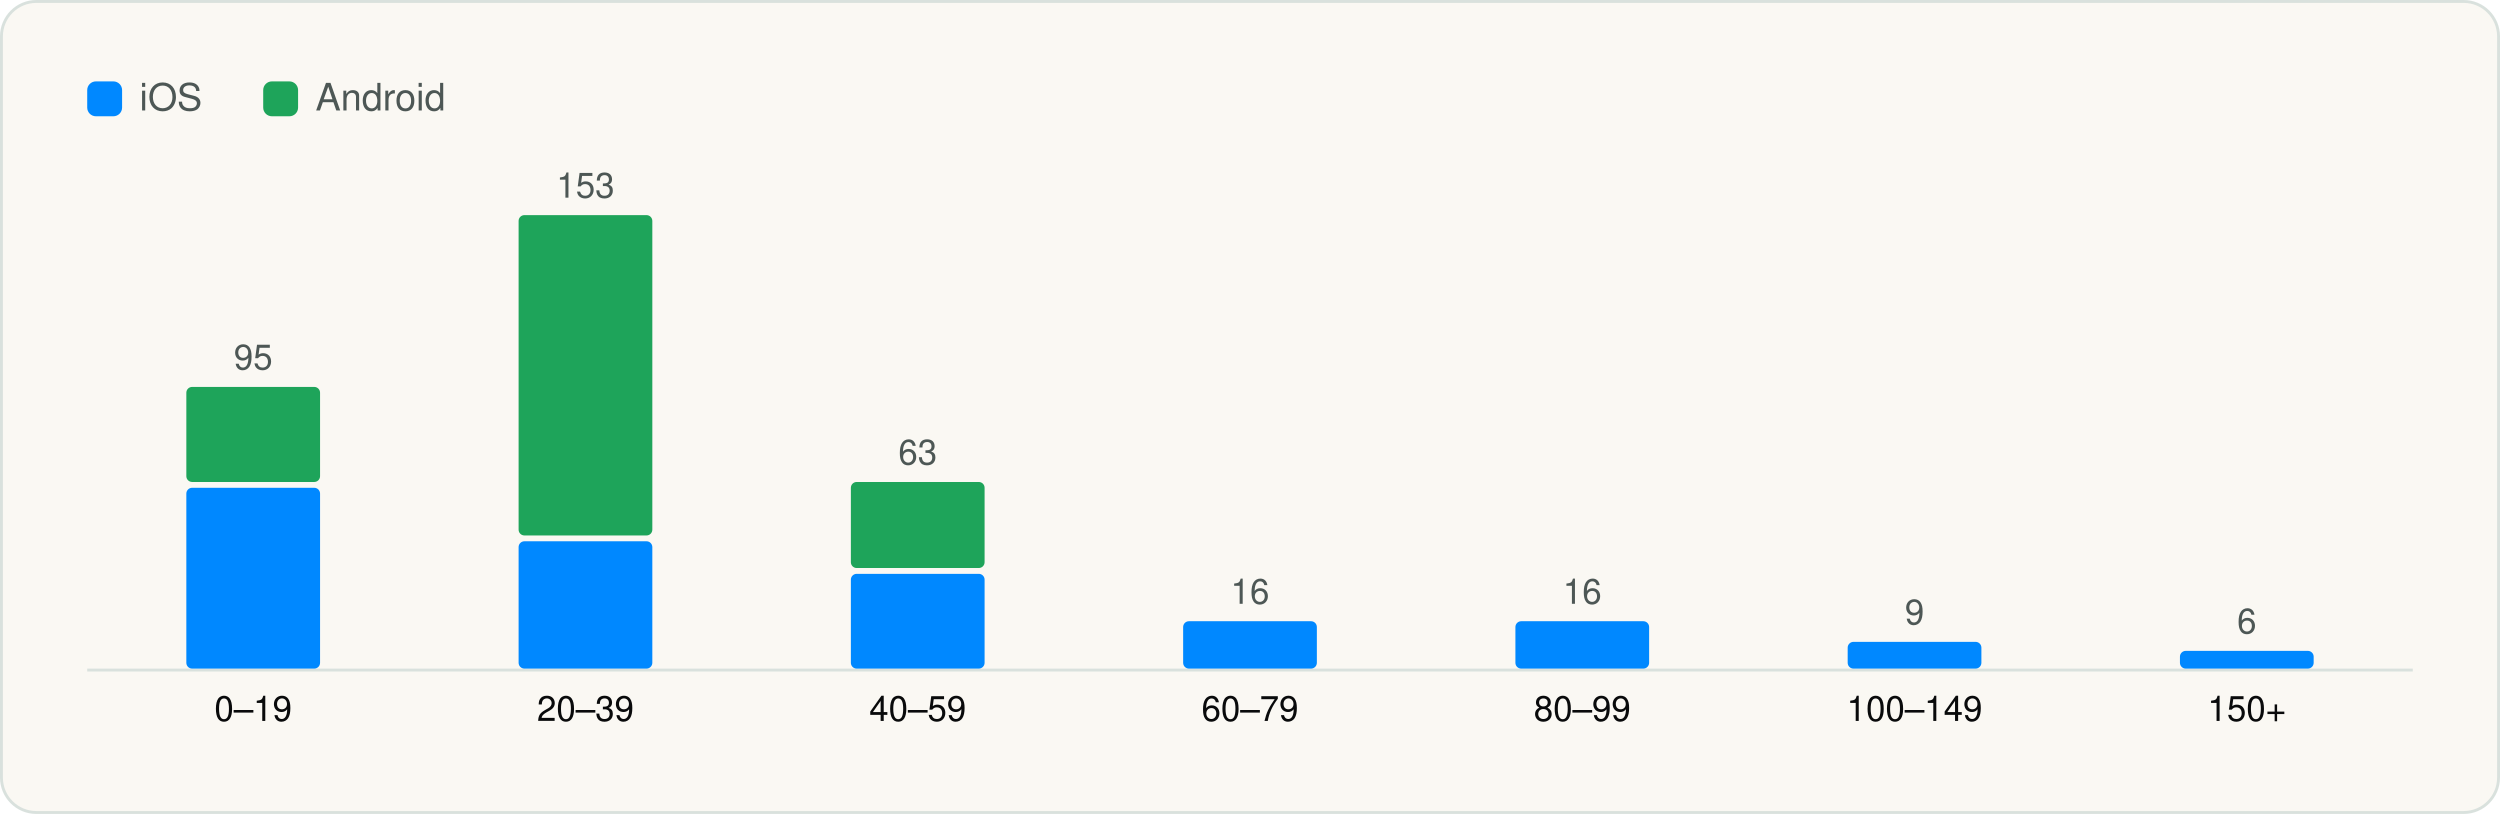
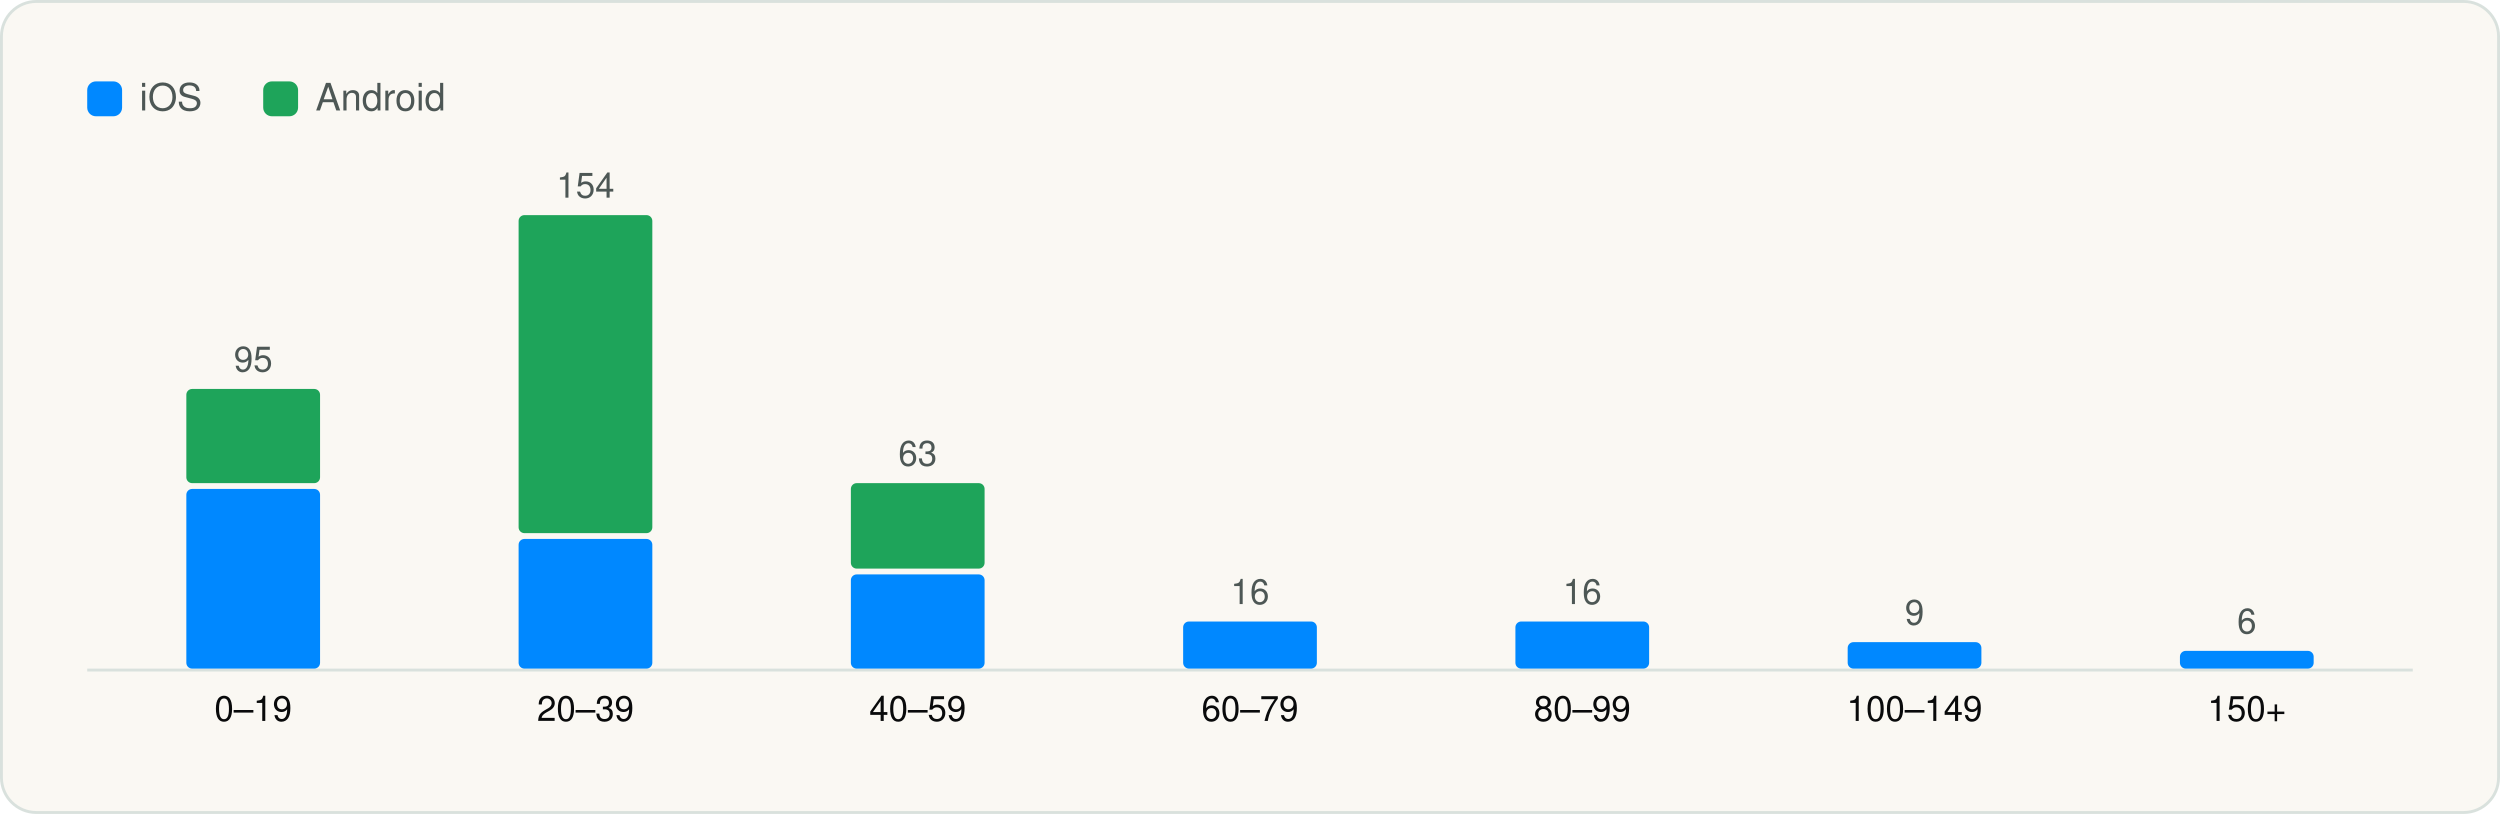
<svg xmlns="http://www.w3.org/2000/svg" viewBox="0 0 860 280" width="860" height="280" role="img" aria-label="SDKs per app" font-family="Geist, -apple-system, BlinkMacSystemFont, 'Segoe UI', Helvetica, Arial, sans-serif">
  <rect x="0.5" y="0.5" width="859" height="279" rx="12" fill="#FAF8F3" stroke="#D9E1DD" />
  <g transform="translate(20 20)">
    <rect x="10" y="8" width="12" height="12" rx="3" fill="#0088FF" />
    <text x="28" y="18" font-size="13" fill="#4D5755">iOS</text>
    <rect x="70.54" y="8" width="12" height="12" rx="3" fill="#1EA45A" />
    <text x="88.54" y="18" font-size="13" fill="#4D5755">Android</text>
    <line x1="10" y1="210.5" x2="810" y2="210.5" stroke="#D9E1DD" />
-     <rect x="44.1" y="147.8" width="46.0" height="62.2" rx="2" fill="#0088FF" />
-     <rect x="44.1" y="113.1" width="46.0" height="32.7" rx="2" fill="#1EA45A" />
-     <text x="67.1" y="107.1" font-size="12" text-anchor="middle" fill="#4D5755">95</text>
+     <rect x="44.1" y="148.2" width="46.0" height="61.8" rx="2" fill="#0088FF" />
+     <rect x="44.1" y="113.8" width="46.0" height="32.4" rx="2" fill="#1EA45A" />
+     <text x="67.1" y="107.8" font-size="12" text-anchor="middle" fill="#4D5755">95</text>
    <text x="67.1" y="228.0" font-size="12" text-anchor="middle" fill="#090A0B">0–19</text>
-     <rect x="158.4" y="166.2" width="46.0" height="43.8" rx="2" fill="#0088FF" />
-     <rect x="158.4" y="54.0" width="46.0" height="110.2" rx="2" fill="#1EA45A" />
-     <text x="181.4" y="48.0" font-size="12" text-anchor="middle" fill="#4D5755">153</text>
+     <rect x="158.4" y="165.4" width="46.0" height="44.6" rx="2" fill="#0088FF" />
+     <rect x="158.4" y="54.0" width="46.0" height="109.4" rx="2" fill="#1EA45A" />
+     <text x="181.4" y="48.0" font-size="12" text-anchor="middle" fill="#4D5755">154</text>
    <text x="181.4" y="228.0" font-size="12" text-anchor="middle" fill="#090A0B">20–39</text>
-     <rect x="272.7" y="177.4" width="46.0" height="32.6" rx="2" fill="#0088FF" />
-     <rect x="272.7" y="145.8" width="46.0" height="29.6" rx="2" fill="#1EA45A" />
-     <text x="295.7" y="139.8" font-size="12" text-anchor="middle" fill="#4D5755">63</text>
+     <rect x="272.7" y="177.6" width="46.0" height="32.4" rx="2" fill="#0088FF" />
+     <rect x="272.7" y="146.2" width="46.0" height="29.4" rx="2" fill="#1EA45A" />
+     <text x="295.7" y="140.2" font-size="12" text-anchor="middle" fill="#4D5755">63</text>
    <text x="295.7" y="228.0" font-size="12" text-anchor="middle" fill="#090A0B">40–59</text>
-     <rect x="387.0" y="193.7" width="46.0" height="16.3" rx="2" fill="#0088FF" />
-     <text x="410.0" y="187.7" font-size="12" text-anchor="middle" fill="#4D5755">16</text>
+     <rect x="387.0" y="193.8" width="46.0" height="16.2" rx="2" fill="#0088FF" />
+     <text x="410.0" y="187.8" font-size="12" text-anchor="middle" fill="#4D5755">16</text>
    <text x="410.0" y="228.0" font-size="12" text-anchor="middle" fill="#090A0B">60–79</text>
-     <rect x="501.3" y="193.7" width="46.0" height="16.3" rx="2" fill="#0088FF" />
-     <text x="524.3" y="187.7" font-size="12" text-anchor="middle" fill="#4D5755">16</text>
+     <rect x="501.3" y="193.8" width="46.0" height="16.2" rx="2" fill="#0088FF" />
+     <text x="524.3" y="187.8" font-size="12" text-anchor="middle" fill="#4D5755">16</text>
    <text x="524.3" y="228.0" font-size="12" text-anchor="middle" fill="#090A0B">80–99</text>
-     <rect x="615.6" y="200.8" width="46.0" height="9.2" rx="2" fill="#0088FF" />
-     <text x="638.6" y="194.8" font-size="12" text-anchor="middle" fill="#4D5755">9</text>
+     <rect x="615.6" y="200.9" width="46.0" height="9.1" rx="2" fill="#0088FF" />
+     <text x="638.6" y="194.9" font-size="12" text-anchor="middle" fill="#4D5755">9</text>
    <text x="638.6" y="228.0" font-size="12" text-anchor="middle" fill="#090A0B">100–149</text>
    <rect x="729.9" y="203.9" width="46.0" height="6.1" rx="2" fill="#0088FF" />
    <text x="752.9" y="197.9" font-size="12" text-anchor="middle" fill="#4D5755">6</text>
    <text x="752.9" y="228.0" font-size="12" text-anchor="middle" fill="#090A0B">150+</text>
  </g>
</svg>
